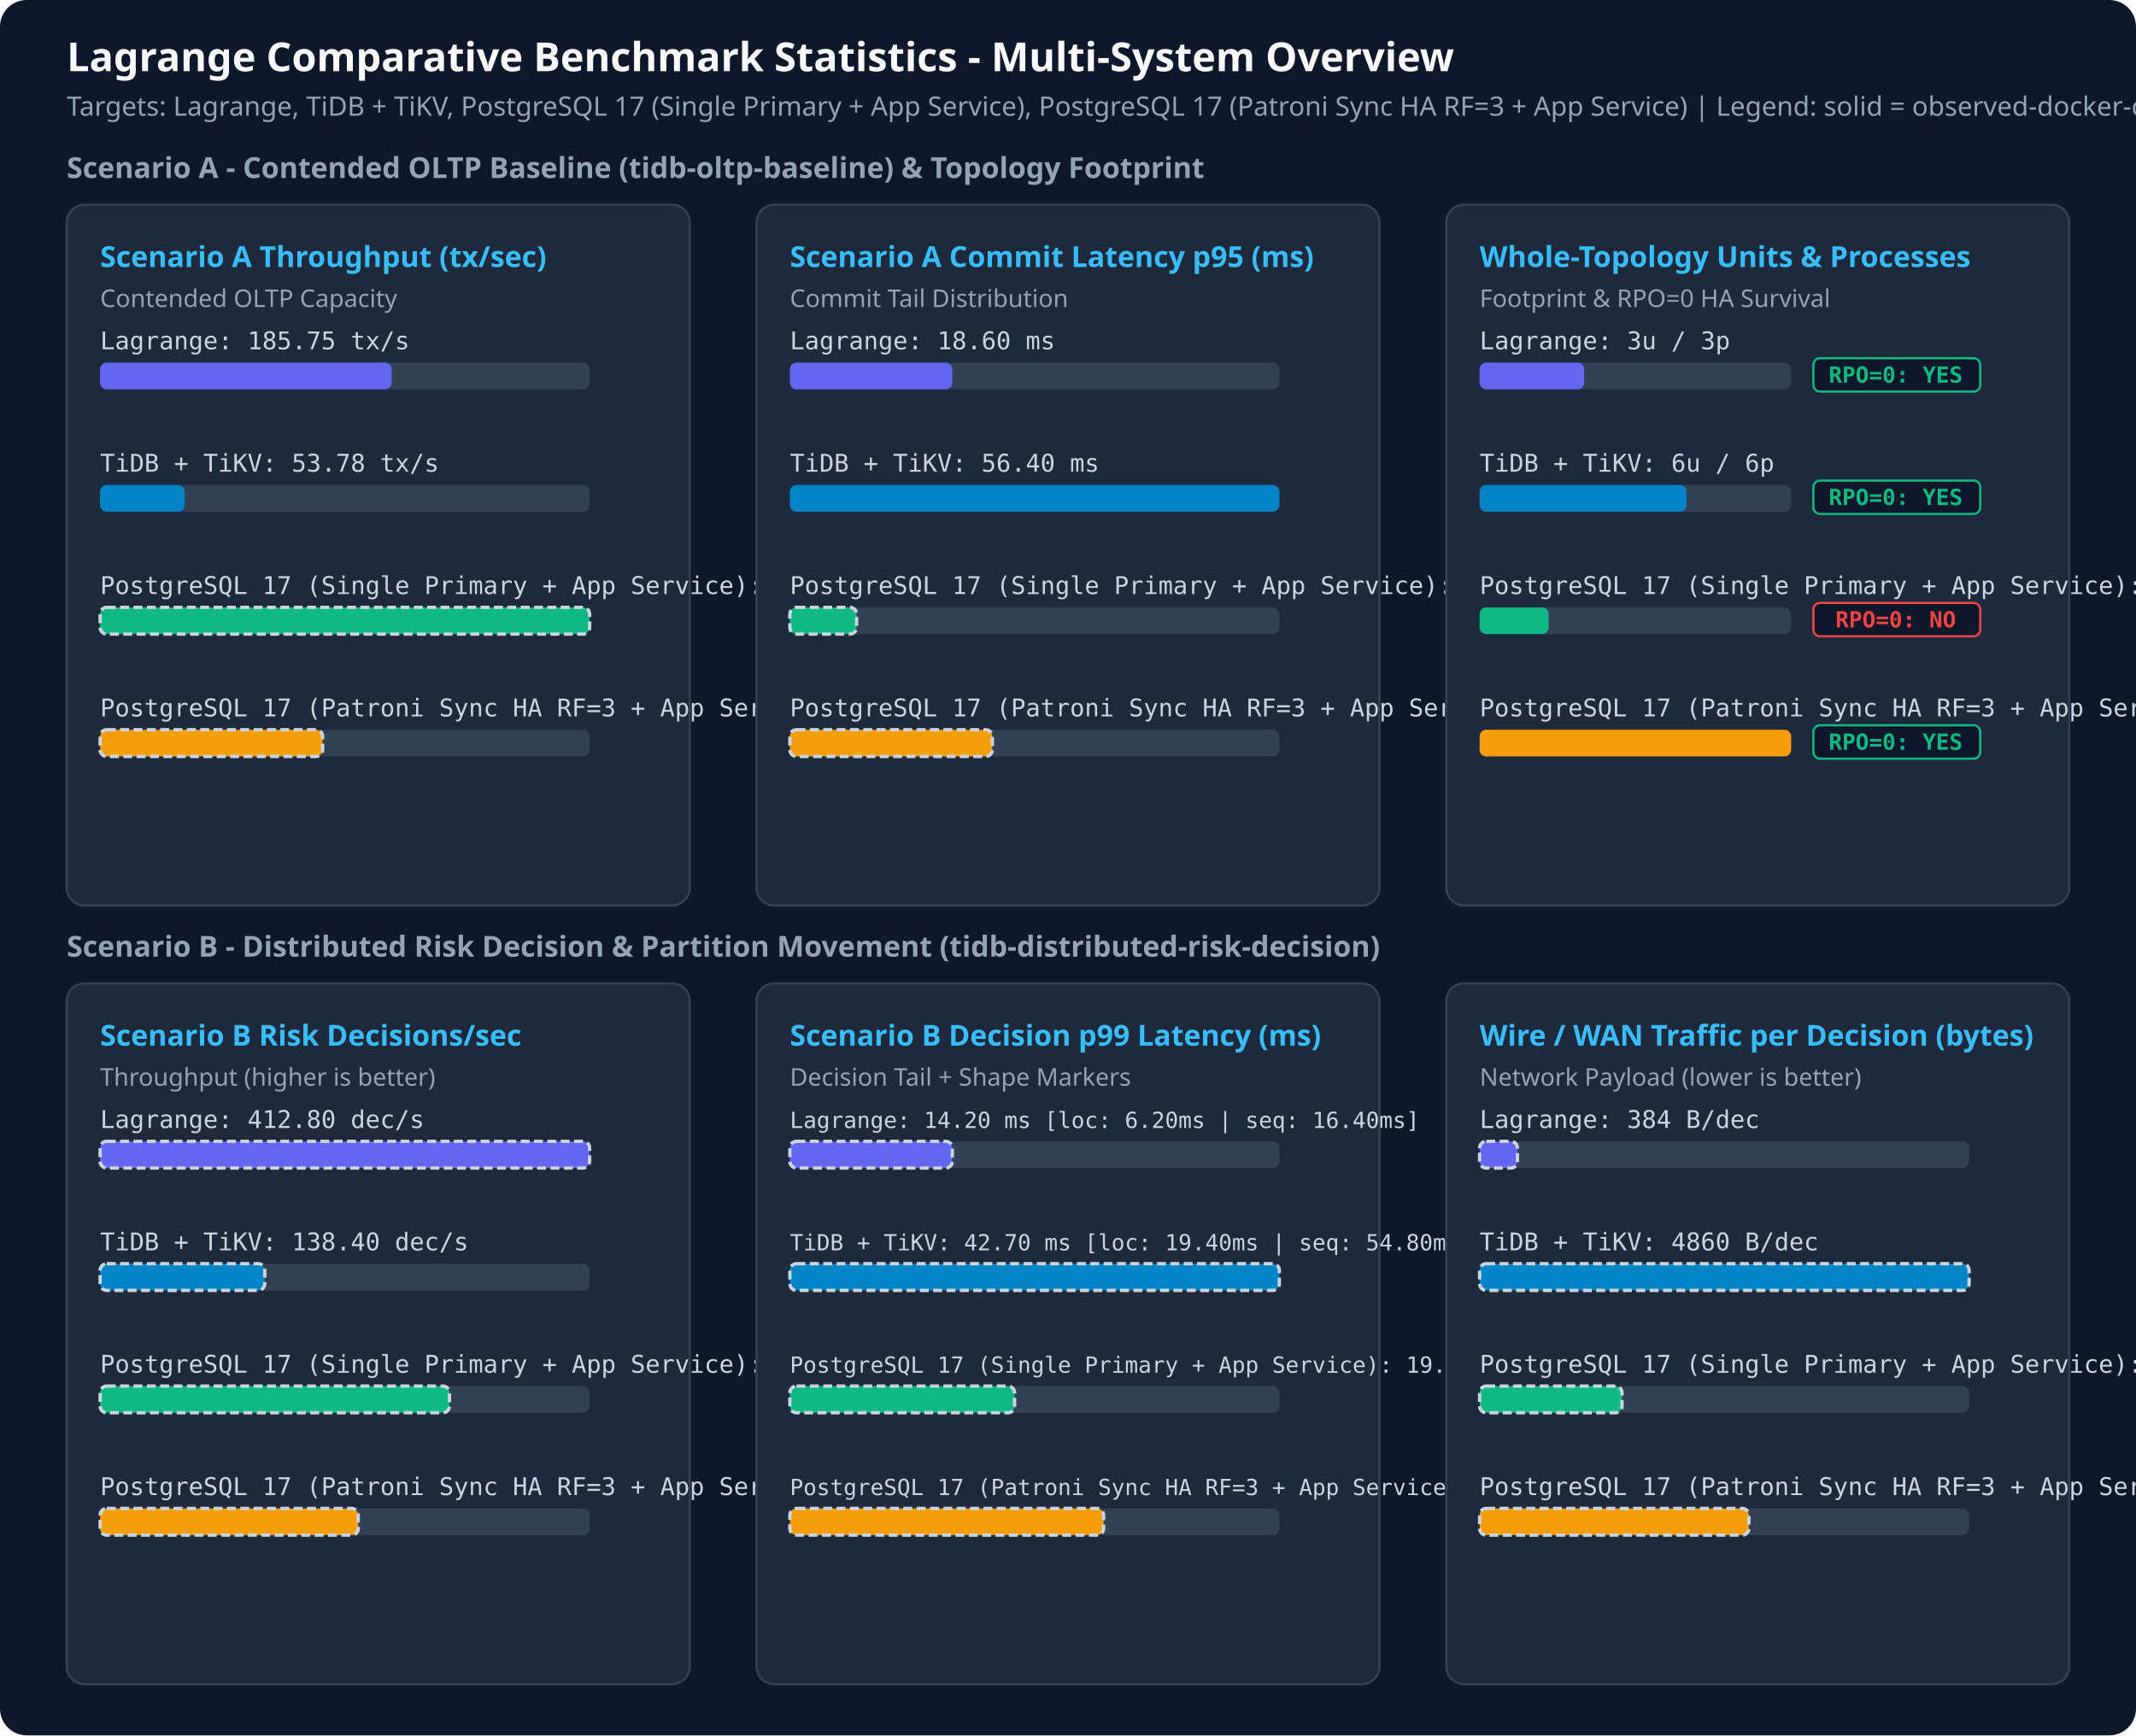
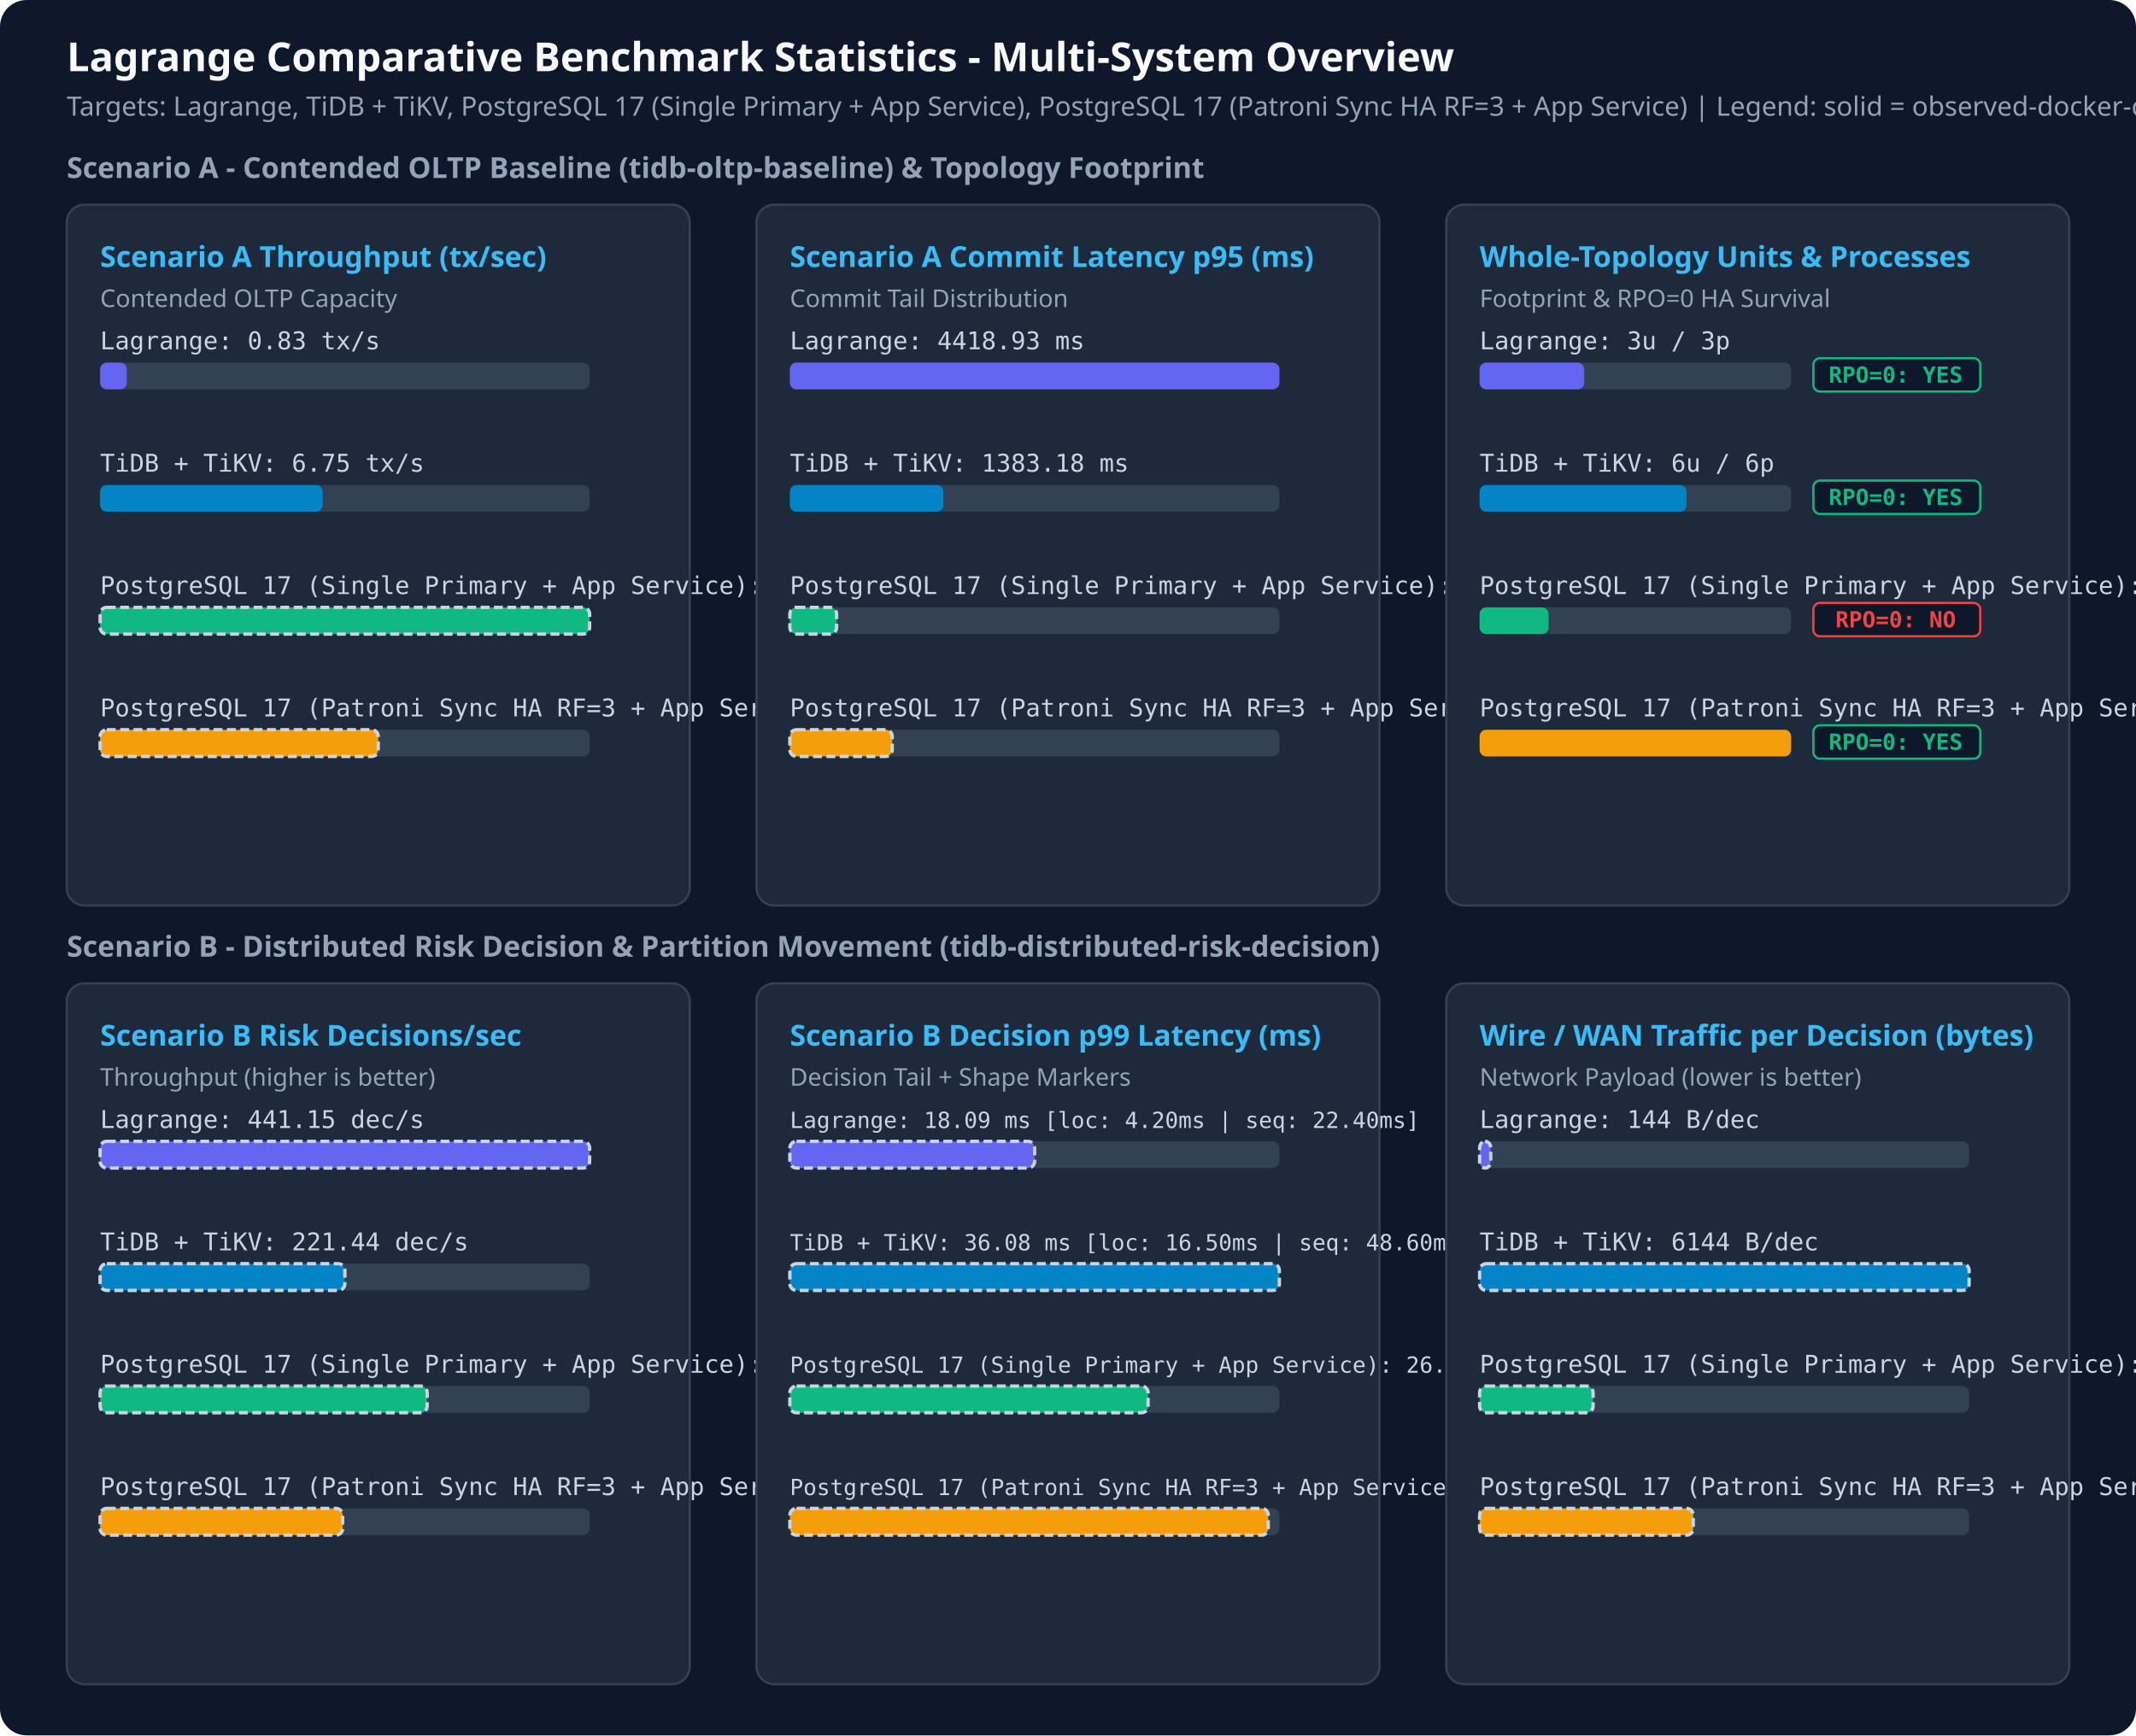
<svg xmlns="http://www.w3.org/2000/svg" viewBox="0 0 960 780" width="960" height="780" role="img" aria-label="Lagrange Comparative Benchmark Statistics - Multi-System Overview">
  <rect width="960" height="780" fill="#0f172a" rx="12" />
  <text x="30" y="32" fill="#f8fafc" font-size="18" font-weight="700" font-family="system-ui, sans-serif">Lagrange Comparative Benchmark Statistics - Multi-System Overview</text>
  <text x="30" y="52" fill="#94a3b8" font-size="12" font-family="system-ui, sans-serif">Targets: Lagrange, TiDB + TiKV, PostgreSQL 17 (Single Primary + App Service), PostgreSQL 17 (Patroni Sync HA RF=3 + App Service) | Legend: solid = observed-docker-cluster, dashed = modeled-topology-oracle</text>
  <a href="tidb-reference-scenarios.md#scenario-a-tidb-oltp-baseline">
    <text x="30" y="80" fill="#94a3b8" font-size="13" font-family="system-ui, sans-serif" font-weight="600">Scenario A - Contended OLTP Baseline (tidb-oltp-baseline) &amp; Topology Footprint</text>
  </a>
  <rect x="30" y="92" width="280" height="315" rx="8" fill="#1e293b" stroke="#334155" />
  <text x="45" y="120" fill="#38bdf8" font-size="13" font-weight="600" font-family="system-ui, sans-serif">Scenario A Throughput (tx/sec)</text>
  <text x="45" y="138" fill="#94a3b8" font-size="11" font-family="system-ui, sans-serif">Contended OLTP Capacity</text>
-   <text x="45" y="157" fill="#cbd5e1" font-size="11" font-family="monospace">Lagrange: 185.75 tx/s</text>
+   <text x="45" y="157" fill="#cbd5e1" font-size="11" font-family="monospace">Lagrange: 0.83 tx/s</text>
  <rect x="45" y="163" width="220" height="12" fill="#334155" rx="3" />
-   <rect x="45" y="163" width="131" height="12" fill="#6366f1" rx="3" />
-   <text x="45" y="212" fill="#cbd5e1" font-size="11" font-family="monospace">TiDB + TiKV: 53.78 tx/s</text>
+   <rect x="45" y="163" width="12" height="12" fill="#6366f1" rx="3" />
+   <text x="45" y="212" fill="#cbd5e1" font-size="11" font-family="monospace">TiDB + TiKV: 6.75 tx/s</text>
  <rect x="45" y="218" width="220" height="12" fill="#334155" rx="3" />
-   <rect x="45" y="218" width="38" height="12" fill="#0284c7" rx="3" />
-   <text x="45" y="267" fill="#cbd5e1" font-size="11" font-family="monospace">PostgreSQL 17 (Single Primary + App Service): 312.40 tx/s</text>
+   <rect x="45" y="218" width="100" height="12" fill="#0284c7" rx="3" />
+   <text x="45" y="267" fill="#cbd5e1" font-size="11" font-family="monospace">PostgreSQL 17 (Single Primary + App Service): 14.80 tx/s</text>
  <rect x="45" y="273" width="220" height="12" fill="#334155" rx="3" />
  <rect x="45" y="273" width="220" height="12" fill="#10b981" rx="3" stroke="#cbd5e1" stroke-width="1.5" stroke-dasharray="4,2" />
-   <text x="45" y="322" fill="#cbd5e1" font-size="11" font-family="monospace">PostgreSQL 17 (Patroni Sync HA RF=3 + App Service): 142.60 tx/s</text>
+   <text x="45" y="322" fill="#cbd5e1" font-size="11" font-family="monospace">PostgreSQL 17 (Patroni Sync HA RF=3 + App Service): 8.40 tx/s</text>
  <rect x="45" y="328" width="220" height="12" fill="#334155" rx="3" />
-   <rect x="45" y="328" width="100" height="12" fill="#f59e0b" rx="3" stroke="#cbd5e1" stroke-width="1.5" stroke-dasharray="4,2" />
+   <rect x="45" y="328" width="125" height="12" fill="#f59e0b" rx="3" stroke="#cbd5e1" stroke-width="1.5" stroke-dasharray="4,2" />
  <rect x="340" y="92" width="280" height="315" rx="8" fill="#1e293b" stroke="#334155" />
  <text x="355" y="120" fill="#38bdf8" font-size="13" font-weight="600" font-family="system-ui, sans-serif">Scenario A Commit Latency p95 (ms)</text>
  <text x="355" y="138" fill="#94a3b8" font-size="11" font-family="system-ui, sans-serif">Commit Tail Distribution</text>
-   <text x="355" y="157" fill="#cbd5e1" font-size="11" font-family="monospace">Lagrange: 18.60 ms</text>
+   <text x="355" y="157" fill="#cbd5e1" font-size="11" font-family="monospace">Lagrange: 4418.93 ms</text>
  <rect x="355" y="163" width="220" height="12" fill="#334155" rx="3" />
-   <rect x="355" y="163" width="73" height="12" fill="#6366f1" rx="3" />
-   <text x="355" y="212" fill="#cbd5e1" font-size="11" font-family="monospace">TiDB + TiKV: 56.40 ms</text>
+   <rect x="355" y="163" width="220" height="12" fill="#6366f1" rx="3" />
+   <text x="355" y="212" fill="#cbd5e1" font-size="11" font-family="monospace">TiDB + TiKV: 1383.18 ms</text>
  <rect x="355" y="218" width="220" height="12" fill="#334155" rx="3" />
-   <rect x="355" y="218" width="220" height="12" fill="#0284c7" rx="3" />
-   <text x="355" y="267" fill="#cbd5e1" font-size="11" font-family="monospace">PostgreSQL 17 (Single Primary + App Service): 7.80 ms</text>
+   <rect x="355" y="218" width="69" height="12" fill="#0284c7" rx="3" />
+   <text x="355" y="267" fill="#cbd5e1" font-size="11" font-family="monospace">PostgreSQL 17 (Single Primary + App Service): 412.60 ms</text>
  <rect x="355" y="273" width="220" height="12" fill="#334155" rx="3" />
-   <rect x="355" y="273" width="30" height="12" fill="#10b981" rx="3" stroke="#cbd5e1" stroke-width="1.5" stroke-dasharray="4,2" />
-   <text x="355" y="322" fill="#cbd5e1" font-size="11" font-family="monospace">PostgreSQL 17 (Patroni Sync HA RF=3 + App Service): 23.40 ms</text>
+   <rect x="355" y="273" width="21" height="12" fill="#10b981" rx="3" stroke="#cbd5e1" stroke-width="1.5" stroke-dasharray="4,2" />
+   <text x="355" y="322" fill="#cbd5e1" font-size="11" font-family="monospace">PostgreSQL 17 (Patroni Sync HA RF=3 + App Service): 920.50 ms</text>
  <rect x="355" y="328" width="220" height="12" fill="#334155" rx="3" />
-   <rect x="355" y="328" width="91" height="12" fill="#f59e0b" rx="3" stroke="#cbd5e1" stroke-width="1.5" stroke-dasharray="4,2" />
+   <rect x="355" y="328" width="46" height="12" fill="#f59e0b" rx="3" stroke="#cbd5e1" stroke-width="1.5" stroke-dasharray="4,2" />
  <rect x="650" y="92" width="280" height="315" rx="8" fill="#1e293b" stroke="#334155" />
  <text x="665" y="120" fill="#38bdf8" font-size="13" font-weight="600" font-family="system-ui, sans-serif">Whole-Topology Units &amp; Processes</text>
  <text x="665" y="138" fill="#94a3b8" font-size="11" font-family="system-ui, sans-serif">Footprint &amp; RPO=0 HA Survival</text>
  <text x="665" y="157" fill="#cbd5e1" font-size="11" font-family="monospace">Lagrange: 3u / 3p</text>
  <rect x="665" y="163" width="140" height="12" fill="#334155" rx="3" />
  <rect x="665" y="163" width="47" height="12" fill="#6366f1" rx="3" />
  <rect x="815" y="161" width="75" height="15" fill="#0f172a" rx="3" stroke="#10b981" />
  <text x="852" y="172" fill="#10b981" font-size="10" font-weight="700" font-family="monospace" text-anchor="middle">RPO=0: YES</text>
  <text x="665" y="212" fill="#cbd5e1" font-size="11" font-family="monospace">TiDB + TiKV: 6u / 6p</text>
  <rect x="665" y="218" width="140" height="12" fill="#334155" rx="3" />
  <rect x="665" y="218" width="93" height="12" fill="#0284c7" rx="3" />
  <rect x="815" y="216" width="75" height="15" fill="#0f172a" rx="3" stroke="#10b981" />
  <text x="852" y="227" fill="#10b981" font-size="10" font-weight="700" font-family="monospace" text-anchor="middle">RPO=0: YES</text>
  <text x="665" y="267" fill="#cbd5e1" font-size="11" font-family="monospace">PostgreSQL 17 (Single Primary + App Service): 2u / 2p</text>
  <rect x="665" y="273" width="140" height="12" fill="#334155" rx="3" />
  <rect x="665" y="273" width="31" height="12" fill="#10b981" rx="3" />
  <rect x="815" y="271" width="75" height="15" fill="#0f172a" rx="3" stroke="#ef4444" />
  <text x="852" y="282" fill="#ef4444" font-size="10" font-weight="700" font-family="monospace" text-anchor="middle">RPO=0: NO</text>
  <text x="665" y="322" fill="#cbd5e1" font-size="11" font-family="monospace">PostgreSQL 17 (Patroni Sync HA RF=3 + App Service): 6u / 9p</text>
  <rect x="665" y="328" width="140" height="12" fill="#334155" rx="3" />
  <rect x="665" y="328" width="140" height="12" fill="#f59e0b" rx="3" />
  <rect x="815" y="326" width="75" height="15" fill="#0f172a" rx="3" stroke="#10b981" />
  <text x="852" y="337" fill="#10b981" font-size="10" font-weight="700" font-family="monospace" text-anchor="middle">RPO=0: YES</text>
  <a href="tidb-reference-scenarios.md#scenario-b-tidb-distributed-risk-decision">
    <text x="30" y="430" fill="#94a3b8" font-size="13" font-family="system-ui, sans-serif" font-weight="600">Scenario B - Distributed Risk Decision &amp; Partition Movement (tidb-distributed-risk-decision)</text>
  </a>
  <rect x="30" y="442" width="280" height="315" rx="8" fill="#1e293b" stroke="#334155" />
  <text x="45" y="470" fill="#38bdf8" font-size="13" font-weight="600" font-family="system-ui, sans-serif">Scenario B Risk Decisions/sec</text>
  <text x="45" y="488" fill="#94a3b8" font-size="11" font-family="system-ui, sans-serif">Throughput (higher is better)</text>
-   <text x="45" y="507" fill="#cbd5e1" font-size="11" font-family="monospace">Lagrange: 412.80 dec/s</text>
+   <text x="45" y="507" fill="#cbd5e1" font-size="11" font-family="monospace">Lagrange: 441.15 dec/s</text>
  <rect x="45" y="513" width="220" height="12" fill="#334155" rx="3" />
  <rect x="45" y="513" width="220" height="12" fill="#6366f1" rx="3" stroke="#cbd5e1" stroke-width="1.5" stroke-dasharray="4,2" />
-   <text x="45" y="562" fill="#cbd5e1" font-size="11" font-family="monospace">TiDB + TiKV: 138.40 dec/s</text>
+   <text x="45" y="562" fill="#cbd5e1" font-size="11" font-family="monospace">TiDB + TiKV: 221.44 dec/s</text>
  <rect x="45" y="568" width="220" height="12" fill="#334155" rx="3" />
-   <rect x="45" y="568" width="74" height="12" fill="#0284c7" rx="3" stroke="#cbd5e1" stroke-width="1.5" stroke-dasharray="4,2" />
+   <rect x="45" y="568" width="110" height="12" fill="#0284c7" rx="3" stroke="#cbd5e1" stroke-width="1.5" stroke-dasharray="4,2" />
  <text x="45" y="617" fill="#cbd5e1" font-size="11" font-family="monospace">PostgreSQL 17 (Single Primary + App Service): 294.60 dec/s</text>
  <rect x="45" y="623" width="220" height="12" fill="#334155" rx="3" />
-   <rect x="45" y="623" width="157" height="12" fill="#10b981" rx="3" stroke="#cbd5e1" stroke-width="1.5" stroke-dasharray="4,2" />
+   <rect x="45" y="623" width="147" height="12" fill="#10b981" rx="3" stroke="#cbd5e1" stroke-width="1.5" stroke-dasharray="4,2" />
  <text x="45" y="672" fill="#cbd5e1" font-size="11" font-family="monospace">PostgreSQL 17 (Patroni Sync HA RF=3 + App Service): 218.20 dec/s</text>
  <rect x="45" y="678" width="220" height="12" fill="#334155" rx="3" />
-   <rect x="45" y="678" width="116" height="12" fill="#f59e0b" rx="3" stroke="#cbd5e1" stroke-width="1.5" stroke-dasharray="4,2" />
+   <rect x="45" y="678" width="109" height="12" fill="#f59e0b" rx="3" stroke="#cbd5e1" stroke-width="1.5" stroke-dasharray="4,2" />
  <rect x="340" y="442" width="280" height="315" rx="8" fill="#1e293b" stroke="#334155" />
  <text x="355" y="470" fill="#38bdf8" font-size="13" font-weight="600" font-family="system-ui, sans-serif">Scenario B Decision p99 Latency (ms)</text>
  <text x="355" y="488" fill="#94a3b8" font-size="11" font-family="system-ui, sans-serif">Decision Tail + Shape Markers</text>
-   <text x="355" y="507" fill="#cbd5e1" font-size="10" font-family="monospace">Lagrange: 14.20 ms [loc: 6.20ms | seq: 16.40ms]</text>
+   <text x="355" y="507" fill="#cbd5e1" font-size="10" font-family="monospace">Lagrange: 18.09 ms [loc: 4.20ms | seq: 22.40ms]</text>
  <rect x="355" y="513" width="220" height="12" fill="#334155" rx="3" />
-   <rect x="355" y="513" width="73" height="12" fill="#6366f1" rx="3" stroke="#cbd5e1" stroke-width="1.5" stroke-dasharray="4,2" />
-   <text x="355" y="562" fill="#cbd5e1" font-size="10" font-family="monospace">TiDB + TiKV: 42.70 ms [loc: 19.40ms | seq: 54.80ms]</text>
+   <rect x="355" y="513" width="110" height="12" fill="#6366f1" rx="3" stroke="#cbd5e1" stroke-width="1.5" stroke-dasharray="4,2" />
+   <text x="355" y="562" fill="#cbd5e1" font-size="10" font-family="monospace">TiDB + TiKV: 36.08 ms [loc: 16.50ms | seq: 48.60ms]</text>
  <rect x="355" y="568" width="220" height="12" fill="#334155" rx="3" />
  <rect x="355" y="568" width="220" height="12" fill="#0284c7" rx="3" stroke="#cbd5e1" stroke-width="1.5" stroke-dasharray="4,2" />
-   <text x="355" y="617" fill="#cbd5e1" font-size="10" font-family="monospace">PostgreSQL 17 (Single Primary + App Service): 19.60 ms [loc: 7.40ms | seq: 24.80ms]</text>
+   <text x="355" y="617" fill="#cbd5e1" font-size="10" font-family="monospace">PostgreSQL 17 (Single Primary + App Service): 26.40 ms [loc: 7.40ms | seq: 24.80ms]</text>
  <rect x="355" y="623" width="220" height="12" fill="#334155" rx="3" />
-   <rect x="355" y="623" width="101" height="12" fill="#10b981" rx="3" stroke="#cbd5e1" stroke-width="1.5" stroke-dasharray="4,2" />
-   <text x="355" y="672" fill="#cbd5e1" font-size="10" font-family="monospace">PostgreSQL 17 (Patroni Sync HA RF=3 + App Service): 27.40 ms [loc: 11.20ms | seq: 34.60ms]</text>
+   <rect x="355" y="623" width="161" height="12" fill="#10b981" rx="3" stroke="#cbd5e1" stroke-width="1.5" stroke-dasharray="4,2" />
+   <text x="355" y="672" fill="#cbd5e1" font-size="10" font-family="monospace">PostgreSQL 17 (Patroni Sync HA RF=3 + App Service): 35.20 ms [loc: 11.20ms | seq: 34.60ms]</text>
  <rect x="355" y="678" width="220" height="12" fill="#334155" rx="3" />
-   <rect x="355" y="678" width="141" height="12" fill="#f59e0b" rx="3" stroke="#cbd5e1" stroke-width="1.5" stroke-dasharray="4,2" />
+   <rect x="355" y="678" width="215" height="12" fill="#f59e0b" rx="3" stroke="#cbd5e1" stroke-width="1.5" stroke-dasharray="4,2" />
  <rect x="650" y="442" width="280" height="315" rx="8" fill="#1e293b" stroke="#334155" />
  <text x="665" y="470" fill="#38bdf8" font-size="13" font-weight="600" font-family="system-ui, sans-serif">Wire / WAN Traffic per Decision (bytes)</text>
  <text x="665" y="488" fill="#94a3b8" font-size="11" font-family="system-ui, sans-serif">Network Payload (lower is better)</text>
-   <text x="665" y="507" fill="#cbd5e1" font-size="11" font-family="monospace">Lagrange: 384 B/dec</text>
+   <text x="665" y="507" fill="#cbd5e1" font-size="11" font-family="monospace">Lagrange: 144 B/dec</text>
  <rect x="665" y="513" width="220" height="12" fill="#334155" rx="3" />
-   <rect x="665" y="513" width="17" height="12" fill="#6366f1" rx="3" stroke="#cbd5e1" stroke-width="1.5" stroke-dasharray="4,2" />
-   <text x="665" y="562" fill="#cbd5e1" font-size="11" font-family="monospace">TiDB + TiKV: 4860 B/dec</text>
+   <rect x="665" y="513" width="5" height="12" fill="#6366f1" rx="3" stroke="#cbd5e1" stroke-width="1.5" stroke-dasharray="4,2" />
+   <text x="665" y="562" fill="#cbd5e1" font-size="11" font-family="monospace">TiDB + TiKV: 6144 B/dec</text>
  <rect x="665" y="568" width="220" height="12" fill="#334155" rx="3" />
  <rect x="665" y="568" width="220" height="12" fill="#0284c7" rx="3" stroke="#cbd5e1" stroke-width="1.5" stroke-dasharray="4,2" />
  <text x="665" y="617" fill="#cbd5e1" font-size="11" font-family="monospace">PostgreSQL 17 (Single Primary + App Service): 1420 B/dec</text>
  <rect x="665" y="623" width="220" height="12" fill="#334155" rx="3" />
-   <rect x="665" y="623" width="64" height="12" fill="#10b981" rx="3" stroke="#cbd5e1" stroke-width="1.5" stroke-dasharray="4,2" />
+   <rect x="665" y="623" width="51" height="12" fill="#10b981" rx="3" stroke="#cbd5e1" stroke-width="1.5" stroke-dasharray="4,2" />
  <text x="665" y="672" fill="#cbd5e1" font-size="11" font-family="monospace">PostgreSQL 17 (Patroni Sync HA RF=3 + App Service): 2680 B/dec</text>
  <rect x="665" y="678" width="220" height="12" fill="#334155" rx="3" />
-   <rect x="665" y="678" width="121" height="12" fill="#f59e0b" rx="3" stroke="#cbd5e1" stroke-width="1.5" stroke-dasharray="4,2" />
+   <rect x="665" y="678" width="96" height="12" fill="#f59e0b" rx="3" stroke="#cbd5e1" stroke-width="1.5" stroke-dasharray="4,2" />
</svg>
